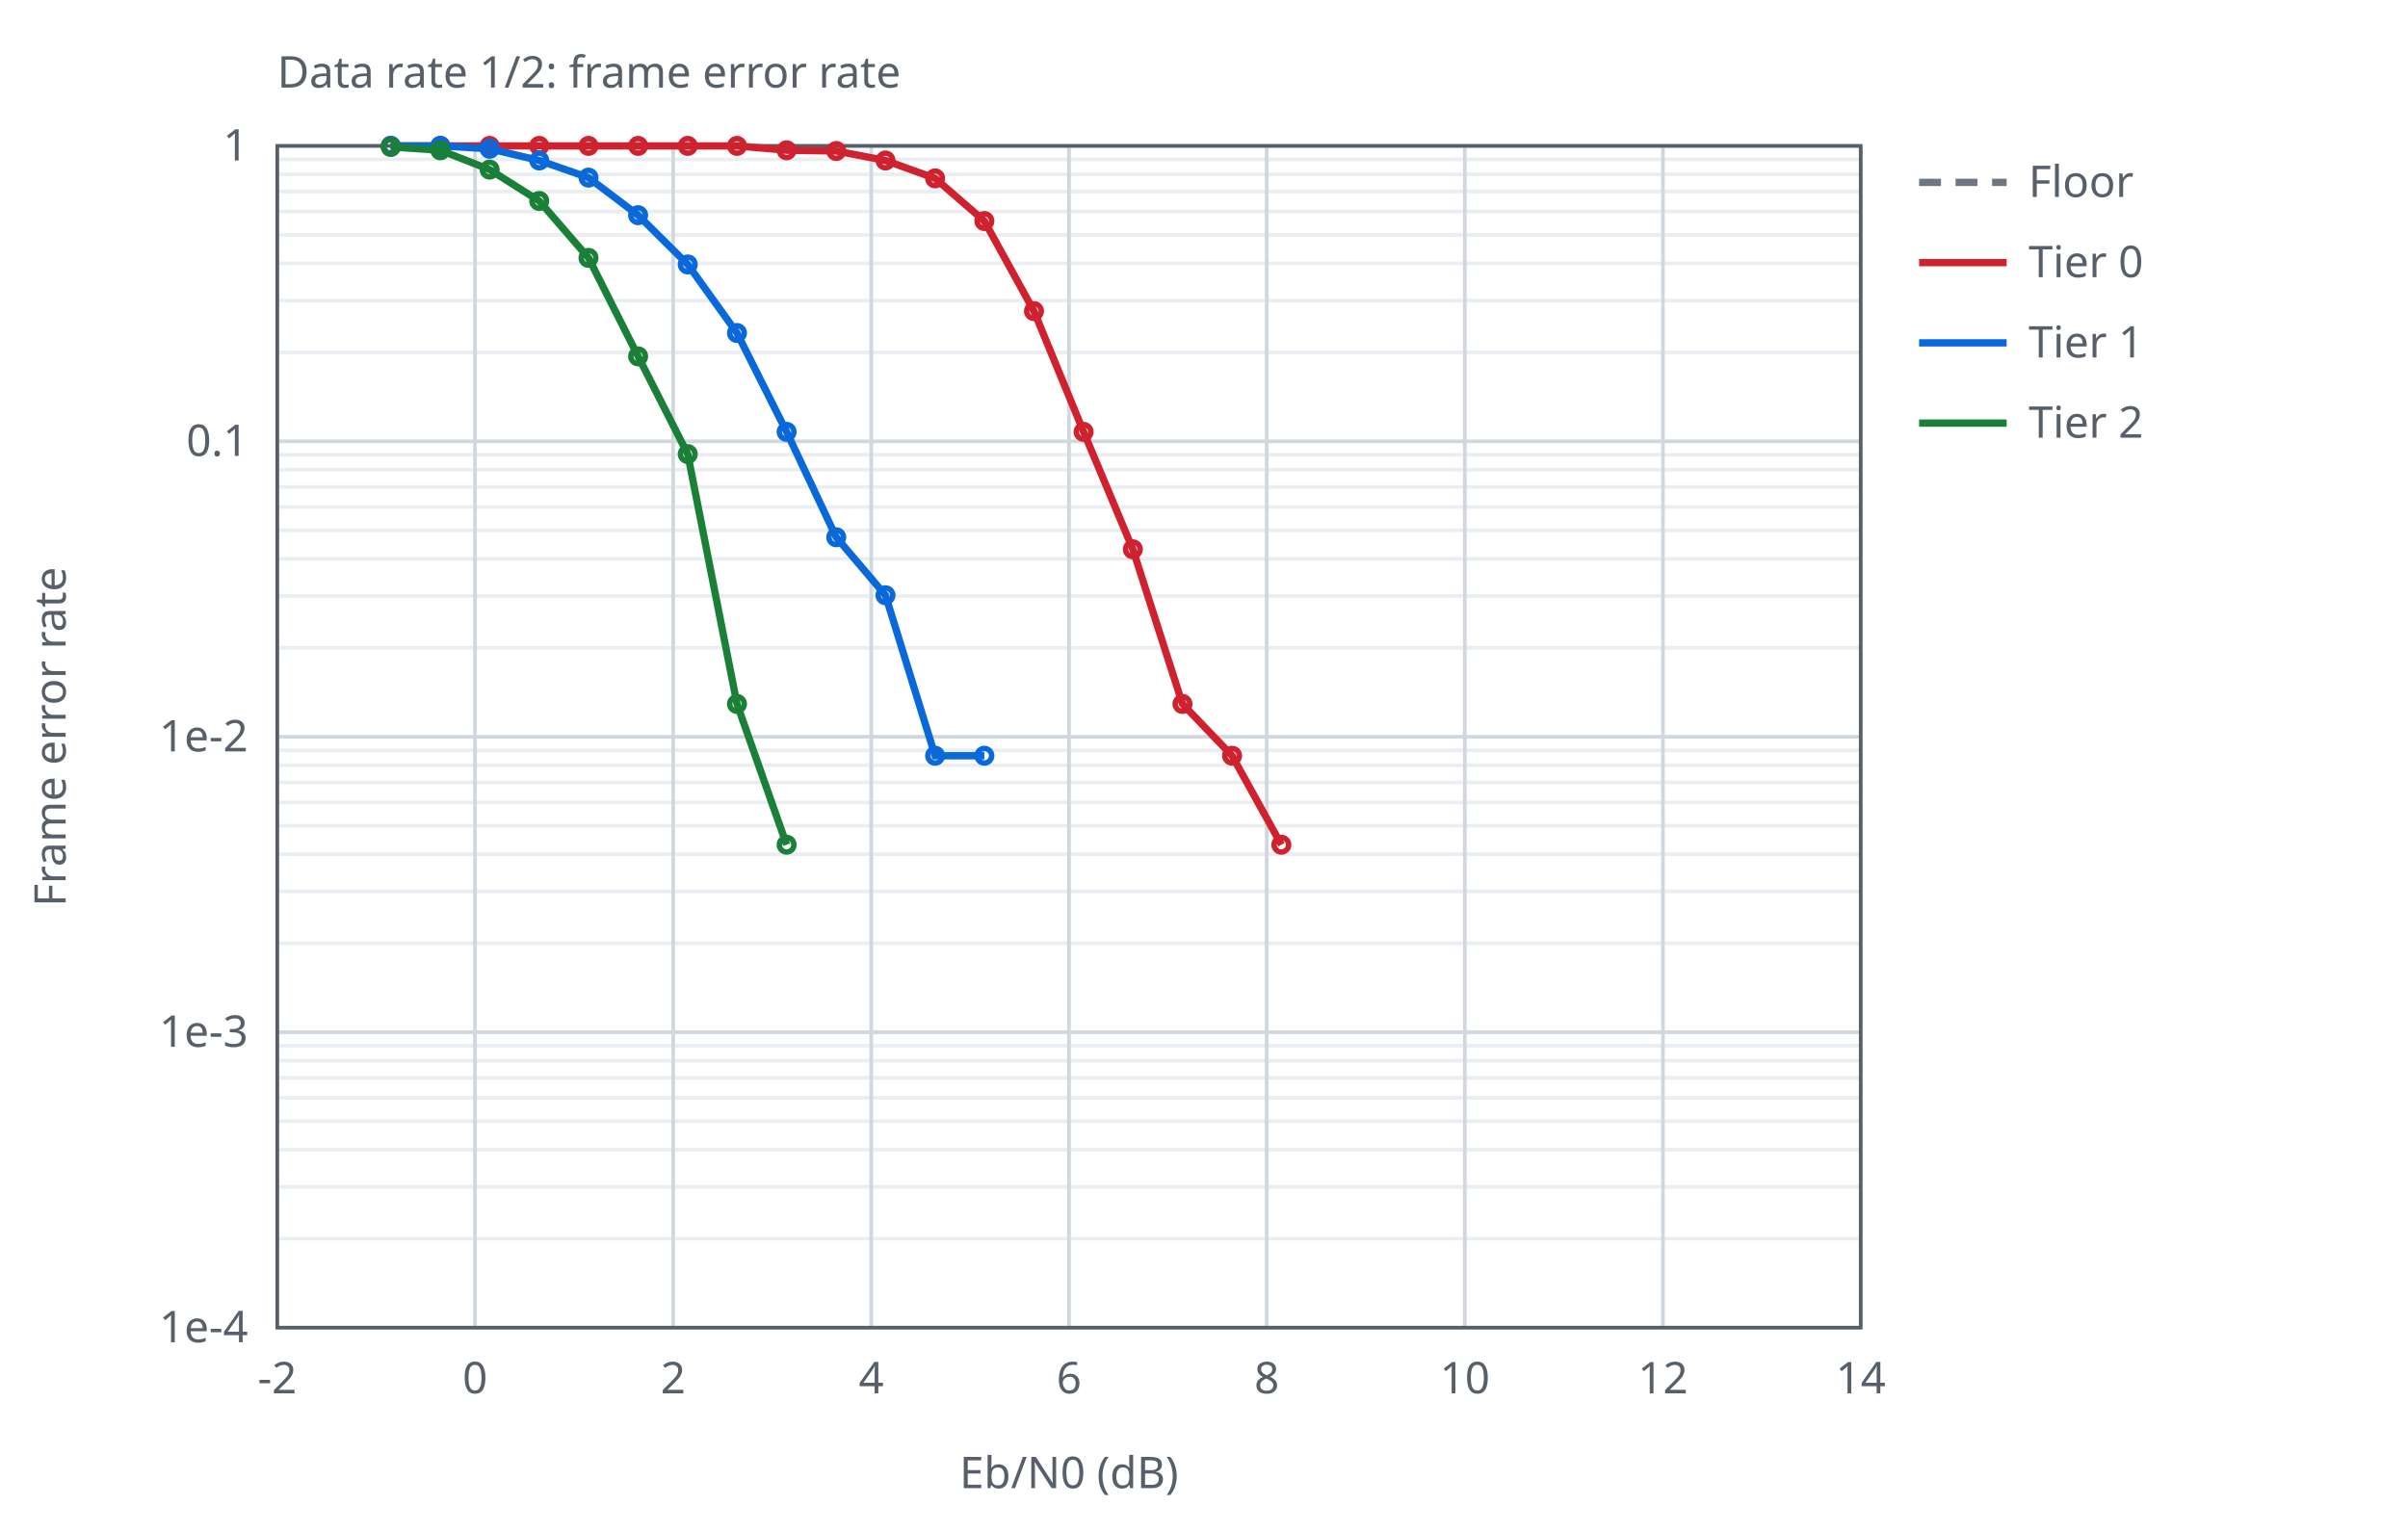
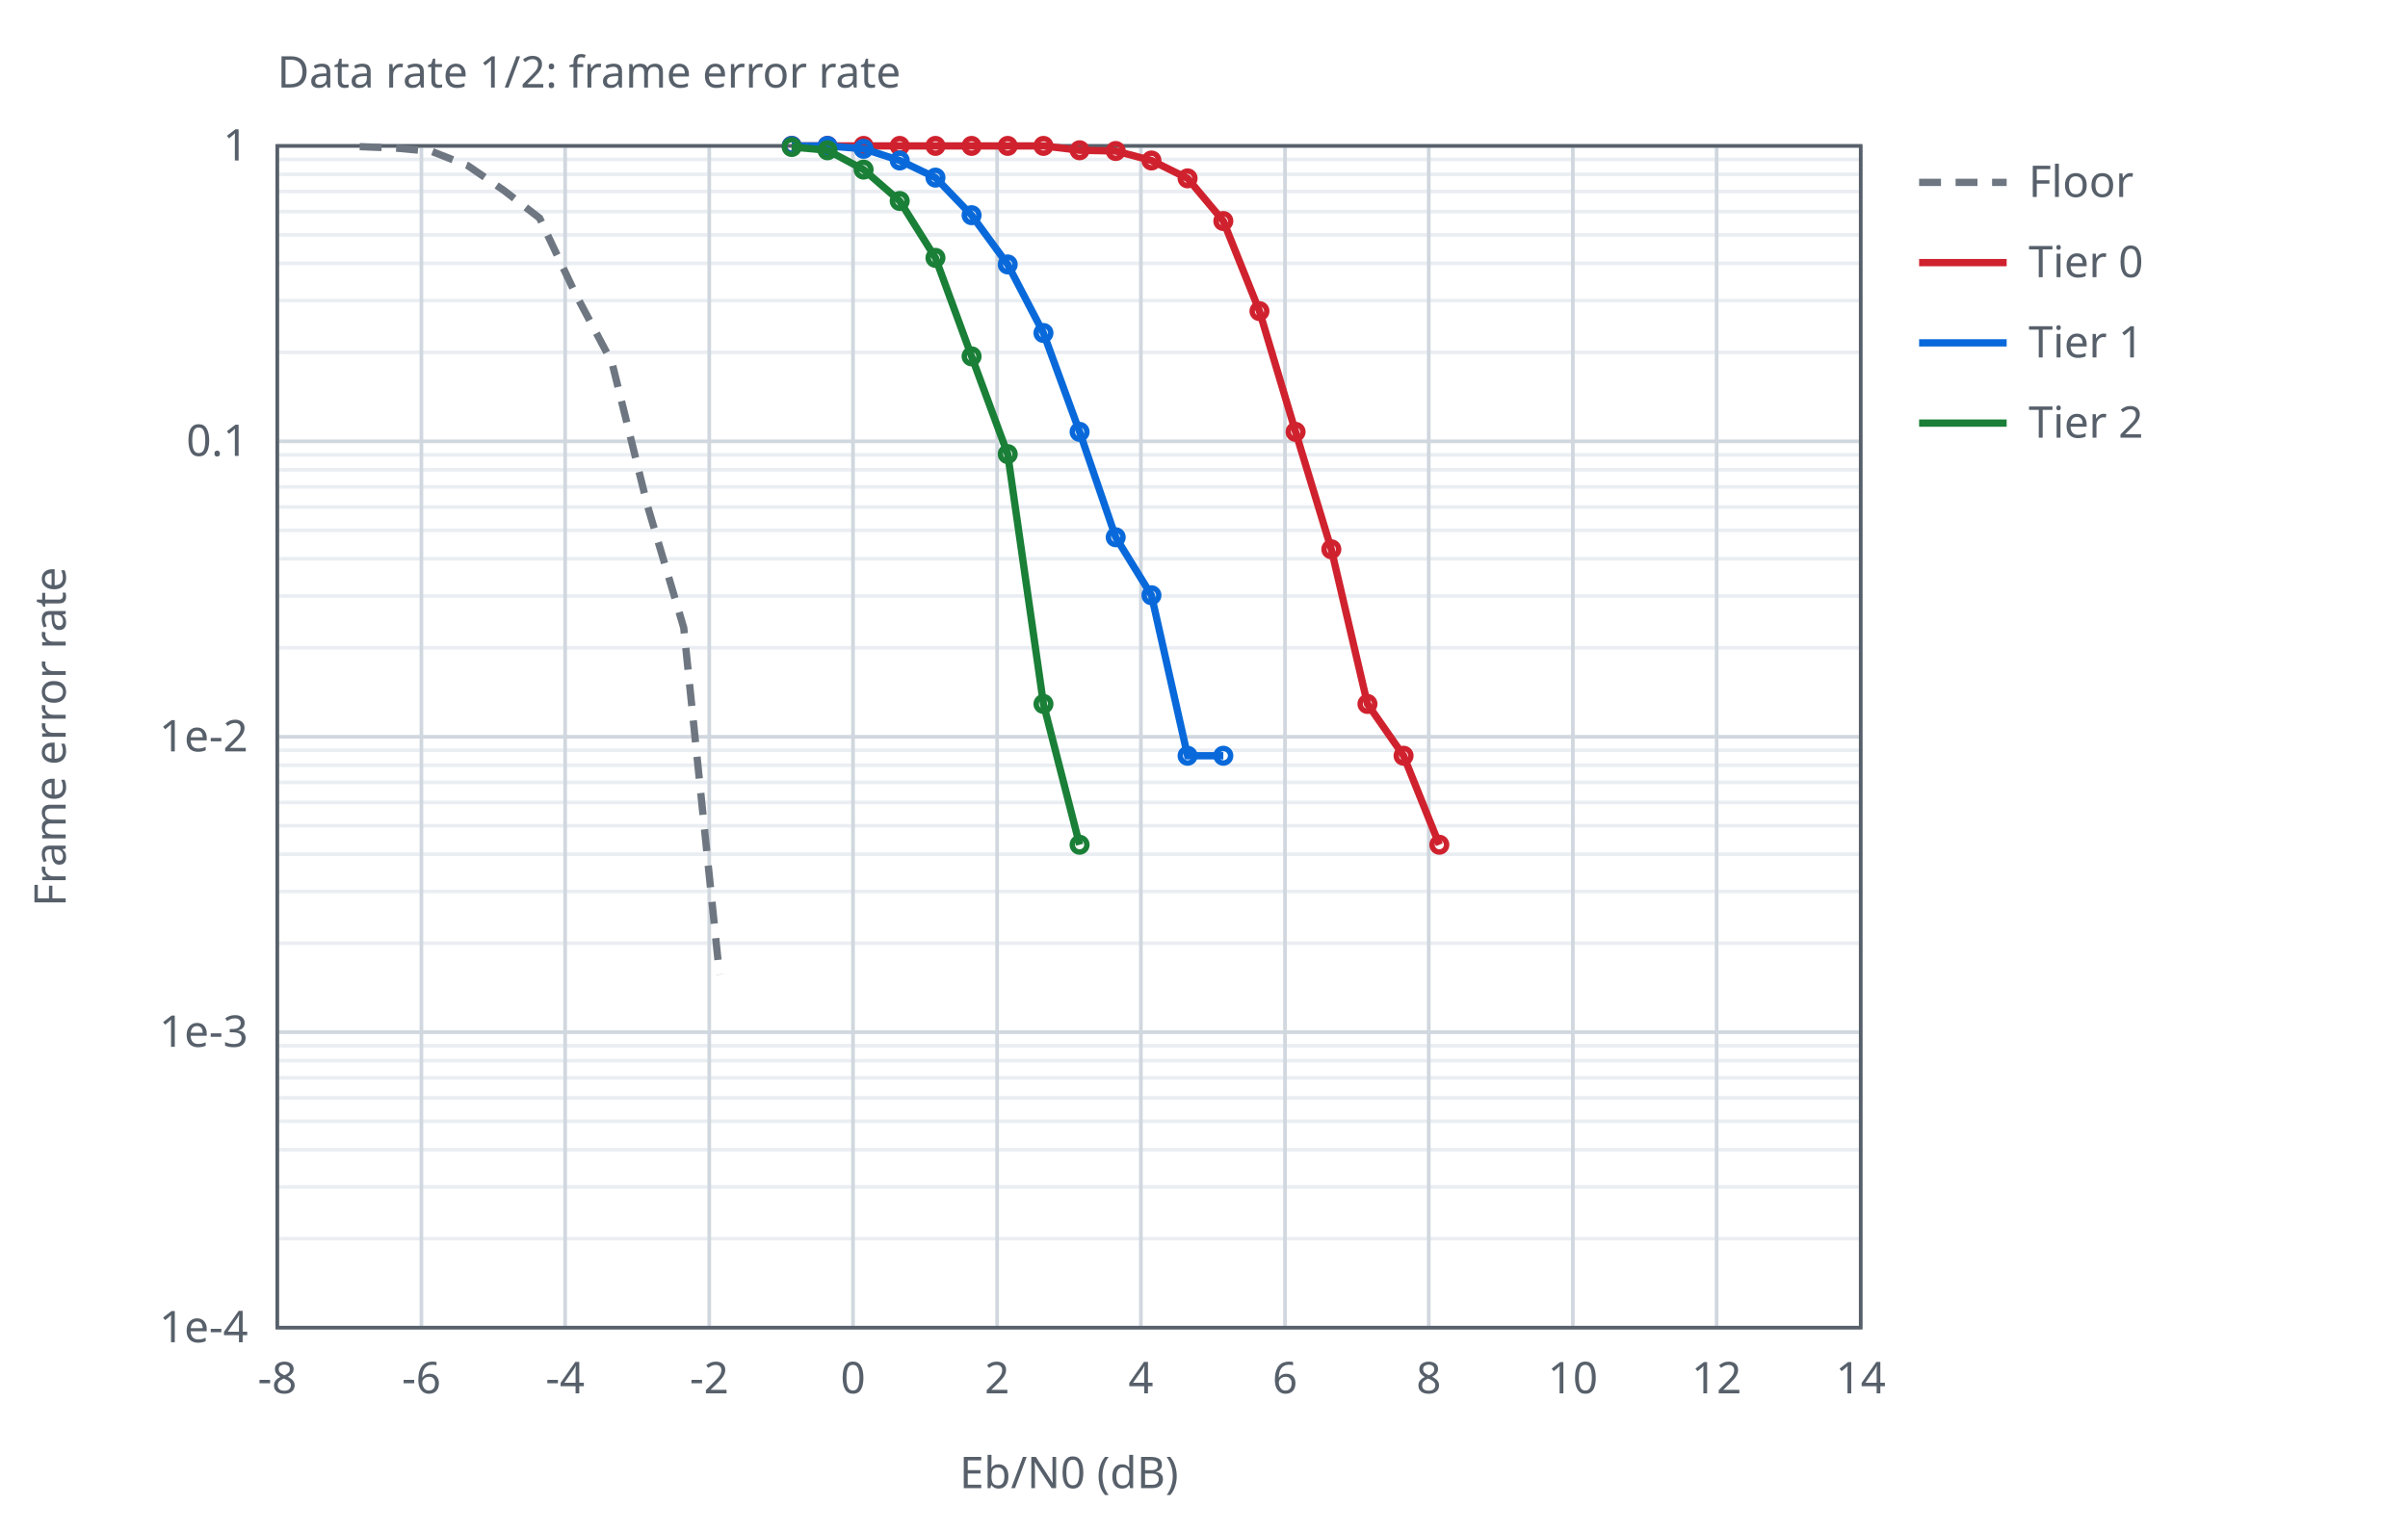
<svg xmlns="http://www.w3.org/2000/svg" width="660" height="420" viewBox="0 0 660 420">
  <style>text{font-family:sans-serif;font-size:12px;fill:#57606a}.ax{stroke:#57606a;stroke-width:1;fill:none}.gr{stroke:#d0d7de;stroke-width:1}.mi{stroke:#eaeef2;stroke-width:1}.s0{stroke:#6e7781}.s1{stroke:#cf222e}.s2{stroke:#0969da}.s3{stroke:#1a7f37}.l{fill:none;stroke-width:2}.p{fill:none;stroke-width:1.5}@media (prefers-color-scheme:dark){text{fill:#c9d1d9}.ax{stroke:#8b949e}.gr{stroke:#30363d}.mi{stroke:#21262d}.s0{stroke:#8b949e}.s1{stroke:#ff7b72}.s2{stroke:#58a6ff}.s3{stroke:#3fb950}}</style>
  <text x="76.0" y="24">Data rate 1/2: frame error rate</text>
  <line class="mi" x1="76.0" y1="96.6" x2="510.0" y2="96.6" />
  <line class="mi" x1="76.0" y1="82.4" x2="510.0" y2="82.4" />
  <line class="mi" x1="76.0" y1="72.2" x2="510.0" y2="72.2" />
  <line class="mi" x1="76.0" y1="64.4" x2="510.0" y2="64.4" />
  <line class="mi" x1="76.0" y1="58.0" x2="510.0" y2="58.0" />
  <line class="mi" x1="76.0" y1="52.5" x2="510.0" y2="52.5" />
  <line class="mi" x1="76.0" y1="47.8" x2="510.0" y2="47.8" />
  <line class="mi" x1="76.0" y1="43.7" x2="510.0" y2="43.7" />
  <line class="mi" x1="76.0" y1="177.6" x2="510.0" y2="177.6" />
  <line class="mi" x1="76.0" y1="163.4" x2="510.0" y2="163.4" />
  <line class="mi" x1="76.0" y1="153.2" x2="510.0" y2="153.2" />
  <line class="mi" x1="76.0" y1="145.4" x2="510.0" y2="145.4" />
  <line class="mi" x1="76.0" y1="139.0" x2="510.0" y2="139.0" />
  <line class="mi" x1="76.0" y1="133.5" x2="510.0" y2="133.5" />
  <line class="mi" x1="76.0" y1="128.8" x2="510.0" y2="128.8" />
  <line class="mi" x1="76.0" y1="124.7" x2="510.0" y2="124.7" />
  <line class="mi" x1="76.0" y1="258.6" x2="510.0" y2="258.6" />
  <line class="mi" x1="76.0" y1="244.4" x2="510.0" y2="244.4" />
  <line class="mi" x1="76.0" y1="234.2" x2="510.0" y2="234.2" />
  <line class="mi" x1="76.0" y1="226.4" x2="510.0" y2="226.4" />
  <line class="mi" x1="76.0" y1="220.0" x2="510.0" y2="220.0" />
  <line class="mi" x1="76.0" y1="214.5" x2="510.0" y2="214.5" />
  <line class="mi" x1="76.0" y1="209.8" x2="510.0" y2="209.8" />
  <line class="mi" x1="76.0" y1="205.7" x2="510.0" y2="205.7" />
  <line class="mi" x1="76.0" y1="339.6" x2="510.0" y2="339.6" />
  <line class="mi" x1="76.0" y1="325.4" x2="510.0" y2="325.4" />
  <line class="mi" x1="76.0" y1="315.2" x2="510.0" y2="315.2" />
  <line class="mi" x1="76.0" y1="307.4" x2="510.0" y2="307.4" />
  <line class="mi" x1="76.0" y1="301.0" x2="510.0" y2="301.0" />
  <line class="mi" x1="76.0" y1="295.5" x2="510.0" y2="295.5" />
  <line class="mi" x1="76.0" y1="290.8" x2="510.0" y2="290.8" />
  <line class="mi" x1="76.0" y1="286.7" x2="510.0" y2="286.7" />
  <line class="gr" x1="76.0" y1="364.0" x2="76.0" y2="40.0" />
-   <text x="76.0" y="382.0" text-anchor="middle">-2</text>
-   <line class="gr" x1="130.2" y1="364.0" x2="130.2" y2="40.0" />
-   <text x="130.2" y="382.0" text-anchor="middle">0</text>
-   <line class="gr" x1="184.5" y1="364.0" x2="184.5" y2="40.0" />
-   <text x="184.5" y="382.0" text-anchor="middle">2</text>
-   <line class="gr" x1="238.8" y1="364.0" x2="238.8" y2="40.0" />
-   <text x="238.8" y="382.0" text-anchor="middle">4</text>
-   <line class="gr" x1="293.0" y1="364.0" x2="293.0" y2="40.0" />
-   <text x="293.0" y="382.0" text-anchor="middle">6</text>
-   <line class="gr" x1="347.2" y1="364.0" x2="347.2" y2="40.0" />
-   <text x="347.2" y="382.0" text-anchor="middle">8</text>
-   <line class="gr" x1="401.5" y1="364.0" x2="401.5" y2="40.0" />
-   <text x="401.5" y="382.0" text-anchor="middle">10</text>
-   <line class="gr" x1="455.8" y1="364.0" x2="455.8" y2="40.0" />
-   <text x="455.8" y="382.0" text-anchor="middle">12</text>
+   <text x="76.0" y="382.0" text-anchor="middle">-8</text>
+   <line class="gr" x1="115.5" y1="364.0" x2="115.5" y2="40.0" />
+   <text x="115.5" y="382.0" text-anchor="middle">-6</text>
+   <line class="gr" x1="154.9" y1="364.0" x2="154.9" y2="40.0" />
+   <text x="154.9" y="382.0" text-anchor="middle">-4</text>
+   <line class="gr" x1="194.4" y1="364.0" x2="194.4" y2="40.0" />
+   <text x="194.4" y="382.0" text-anchor="middle">-2</text>
+   <line class="gr" x1="233.8" y1="364.0" x2="233.8" y2="40.0" />
+   <text x="233.8" y="382.0" text-anchor="middle">0</text>
+   <line class="gr" x1="273.3" y1="364.0" x2="273.3" y2="40.0" />
+   <text x="273.3" y="382.0" text-anchor="middle">2</text>
+   <line class="gr" x1="312.7" y1="364.0" x2="312.7" y2="40.0" />
+   <text x="312.7" y="382.0" text-anchor="middle">4</text>
+   <line class="gr" x1="352.2" y1="364.0" x2="352.2" y2="40.0" />
+   <text x="352.2" y="382.0" text-anchor="middle">6</text>
+   <line class="gr" x1="391.6" y1="364.0" x2="391.6" y2="40.0" />
+   <text x="391.6" y="382.0" text-anchor="middle">8</text>
+   <line class="gr" x1="431.1" y1="364.0" x2="431.1" y2="40.0" />
+   <text x="431.1" y="382.0" text-anchor="middle">10</text>
+   <line class="gr" x1="470.5" y1="364.0" x2="470.5" y2="40.0" />
+   <text x="470.5" y="382.0" text-anchor="middle">12</text>
  <line class="gr" x1="510.0" y1="364.0" x2="510.0" y2="40.0" />
  <text x="510.0" y="382.0" text-anchor="middle">14</text>
  <line class="gr" x1="76.0" y1="40.0" x2="510.0" y2="40.0" />
  <text x="68.0" y="44.0" text-anchor="end">1</text>
  <line class="gr" x1="76.0" y1="121.0" x2="510.0" y2="121.0" />
  <text x="68.0" y="125.0" text-anchor="end">0.1</text>
  <line class="gr" x1="76.0" y1="202.0" x2="510.0" y2="202.0" />
  <text x="68.0" y="206.0" text-anchor="end">1e-2</text>
  <line class="gr" x1="76.0" y1="283.0" x2="510.0" y2="283.0" />
  <text x="68.0" y="287.0" text-anchor="end">1e-3</text>
  <line class="gr" x1="76.0" y1="364.0" x2="510.0" y2="364.0" />
  <text x="68.0" y="368.0" text-anchor="end">1e-4</text>
  <rect class="ax" x="76.0" y="40.0" width="434.0" height="324.0" />
  <text x="293.0" y="408.0" text-anchor="middle">Eb/N0 (dB)</text>
  <text x="18" y="202.0" text-anchor="middle" transform="rotate(-90 18 202.0)">Frame error rate</text>
-   <path class="l s0" stroke-dasharray="6 4" d="M80.0,267.2" />
+   <path class="l s0" stroke-dasharray="6 4" d="M98.6,40.2 L108.5,40.6 L118.3,41.5 L128.2,45.4 L138.1,52.2 L147.9,59.8 L157.8,80.7 L167.7,99.3 L177.5,138.8 L187.4,172.1 L197.2,267.2" />
  <line class="l s0" stroke-dasharray="6 4" x1="526.0" y1="50.0" x2="550.0" y2="50.0" />
  <text x="556.0" y="54.0">Floor</text>
-   <path class="l s1" d="M107.1,40.0 L120.7,40.0 L134.2,40.0 L147.8,40.0 L161.3,40.0 L174.9,40.0 L188.5,40.0 L202.0,40.0 L215.6,41.2 L229.2,41.4 L242.7,44.0 L256.3,48.9 L269.8,60.6 L283.4,85.3 L297.0,118.4 L310.5,150.6 L324.1,193.0 L337.7,207.2 L351.2,231.6" />
-   <circle class="p s1" cx="107.1" cy="40.0" r="2" />
-   <circle class="p s1" cx="120.7" cy="40.0" r="2" />
-   <circle class="p s1" cx="134.2" cy="40.0" r="2" />
-   <circle class="p s1" cx="147.8" cy="40.0" r="2" />
-   <circle class="p s1" cx="161.3" cy="40.0" r="2" />
-   <circle class="p s1" cx="174.9" cy="40.0" r="2" />
-   <circle class="p s1" cx="188.5" cy="40.0" r="2" />
-   <circle class="p s1" cx="202.0" cy="40.0" r="2" />
-   <circle class="p s1" cx="215.6" cy="41.2" r="2" />
-   <circle class="p s1" cx="229.2" cy="41.4" r="2" />
-   <circle class="p s1" cx="242.7" cy="44.0" r="2" />
-   <circle class="p s1" cx="256.3" cy="48.9" r="2" />
-   <circle class="p s1" cx="269.8" cy="60.6" r="2" />
-   <circle class="p s1" cx="283.4" cy="85.3" r="2" />
-   <circle class="p s1" cx="297.0" cy="118.4" r="2" />
-   <circle class="p s1" cx="310.5" cy="150.6" r="2" />
-   <circle class="p s1" cx="324.1" cy="193.0" r="2" />
-   <circle class="p s1" cx="337.7" cy="207.2" r="2" />
-   <circle class="p s1" cx="351.2" cy="231.6" r="2" />
+   <path class="l s1" d="M217.0,40.0 L226.8,40.0 L236.7,40.0 L246.6,40.0 L256.4,40.0 L266.3,40.0 L276.2,40.0 L286.0,40.0 L295.9,41.2 L305.8,41.4 L315.6,44.0 L325.5,48.9 L335.3,60.6 L345.2,85.3 L355.1,118.4 L364.9,150.6 L374.8,193.0 L384.7,207.2 L394.5,231.6" />
+   <circle class="p s1" cx="217.0" cy="40.0" r="2" />
+   <circle class="p s1" cx="226.8" cy="40.0" r="2" />
+   <circle class="p s1" cx="236.7" cy="40.0" r="2" />
+   <circle class="p s1" cx="246.6" cy="40.0" r="2" />
+   <circle class="p s1" cx="256.4" cy="40.0" r="2" />
+   <circle class="p s1" cx="266.3" cy="40.0" r="2" />
+   <circle class="p s1" cx="276.2" cy="40.0" r="2" />
+   <circle class="p s1" cx="286.0" cy="40.0" r="2" />
+   <circle class="p s1" cx="295.9" cy="41.2" r="2" />
+   <circle class="p s1" cx="305.8" cy="41.4" r="2" />
+   <circle class="p s1" cx="315.6" cy="44.0" r="2" />
+   <circle class="p s1" cx="325.5" cy="48.9" r="2" />
+   <circle class="p s1" cx="335.3" cy="60.6" r="2" />
+   <circle class="p s1" cx="345.2" cy="85.3" r="2" />
+   <circle class="p s1" cx="355.1" cy="118.4" r="2" />
+   <circle class="p s1" cx="364.9" cy="150.6" r="2" />
+   <circle class="p s1" cx="374.8" cy="193.0" r="2" />
+   <circle class="p s1" cx="384.7" cy="207.2" r="2" />
+   <circle class="p s1" cx="394.5" cy="231.6" r="2" />
  <line class="l s1" x1="526.0" y1="72.0" x2="550.0" y2="72.0" />
  <text x="556.0" y="76.0">Tier 0</text>
-   <path class="l s2" d="M107.1,40.0 L120.7,40.0 L134.2,40.8 L147.8,44.0 L161.3,48.7 L174.9,59.0 L188.5,72.5 L202.0,91.3 L215.6,118.4 L229.2,147.3 L242.7,163.2 L256.3,207.2 L269.8,207.2" />
-   <circle class="p s2" cx="107.1" cy="40.0" r="2" />
-   <circle class="p s2" cx="120.7" cy="40.0" r="2" />
-   <circle class="p s2" cx="134.2" cy="40.8" r="2" />
-   <circle class="p s2" cx="147.8" cy="44.0" r="2" />
-   <circle class="p s2" cx="161.3" cy="48.7" r="2" />
-   <circle class="p s2" cx="174.9" cy="59.0" r="2" />
-   <circle class="p s2" cx="188.5" cy="72.5" r="2" />
-   <circle class="p s2" cx="202.0" cy="91.3" r="2" />
-   <circle class="p s2" cx="215.6" cy="118.4" r="2" />
-   <circle class="p s2" cx="229.2" cy="147.3" r="2" />
-   <circle class="p s2" cx="242.7" cy="163.2" r="2" />
-   <circle class="p s2" cx="256.3" cy="207.2" r="2" />
-   <circle class="p s2" cx="269.8" cy="207.2" r="2" />
+   <path class="l s2" d="M217.0,40.0 L226.8,40.0 L236.7,40.8 L246.6,44.0 L256.4,48.7 L266.3,59.0 L276.2,72.5 L286.0,91.3 L295.9,118.4 L305.8,147.3 L315.6,163.2 L325.5,207.2 L335.3,207.2" />
+   <circle class="p s2" cx="217.0" cy="40.0" r="2" />
+   <circle class="p s2" cx="226.8" cy="40.0" r="2" />
+   <circle class="p s2" cx="236.7" cy="40.8" r="2" />
+   <circle class="p s2" cx="246.6" cy="44.0" r="2" />
+   <circle class="p s2" cx="256.4" cy="48.7" r="2" />
+   <circle class="p s2" cx="266.3" cy="59.0" r="2" />
+   <circle class="p s2" cx="276.2" cy="72.5" r="2" />
+   <circle class="p s2" cx="286.0" cy="91.3" r="2" />
+   <circle class="p s2" cx="295.9" cy="118.4" r="2" />
+   <circle class="p s2" cx="305.8" cy="147.3" r="2" />
+   <circle class="p s2" cx="315.6" cy="163.2" r="2" />
+   <circle class="p s2" cx="325.5" cy="207.2" r="2" />
+   <circle class="p s2" cx="335.3" cy="207.2" r="2" />
  <line class="l s2" x1="526.0" y1="94.0" x2="550.0" y2="94.0" />
  <text x="556.0" y="98.0">Tier 1</text>
-   <path class="l s3" d="M107.1,40.3 L120.7,41.2 L134.2,46.5 L147.8,55.1 L161.3,70.7 L174.9,97.7 L188.5,124.5 L202.0,193.0 L215.6,231.6" />
-   <circle class="p s3" cx="107.1" cy="40.3" r="2" />
-   <circle class="p s3" cx="120.7" cy="41.2" r="2" />
-   <circle class="p s3" cx="134.2" cy="46.5" r="2" />
-   <circle class="p s3" cx="147.8" cy="55.1" r="2" />
-   <circle class="p s3" cx="161.3" cy="70.7" r="2" />
-   <circle class="p s3" cx="174.9" cy="97.7" r="2" />
-   <circle class="p s3" cx="188.5" cy="124.5" r="2" />
-   <circle class="p s3" cx="202.0" cy="193.0" r="2" />
-   <circle class="p s3" cx="215.6" cy="231.6" r="2" />
+   <path class="l s3" d="M217.0,40.3 L226.8,41.2 L236.7,46.5 L246.6,55.1 L256.4,70.7 L266.3,97.7 L276.2,124.5 L286.0,193.0 L295.9,231.6" />
+   <circle class="p s3" cx="217.0" cy="40.3" r="2" />
+   <circle class="p s3" cx="226.8" cy="41.2" r="2" />
+   <circle class="p s3" cx="236.7" cy="46.5" r="2" />
+   <circle class="p s3" cx="246.6" cy="55.1" r="2" />
+   <circle class="p s3" cx="256.4" cy="70.7" r="2" />
+   <circle class="p s3" cx="266.3" cy="97.7" r="2" />
+   <circle class="p s3" cx="276.2" cy="124.5" r="2" />
+   <circle class="p s3" cx="286.0" cy="193.0" r="2" />
+   <circle class="p s3" cx="295.9" cy="231.6" r="2" />
  <line class="l s3" x1="526.0" y1="116.0" x2="550.0" y2="116.0" />
  <text x="556.0" y="120.0">Tier 2</text>
</svg>
